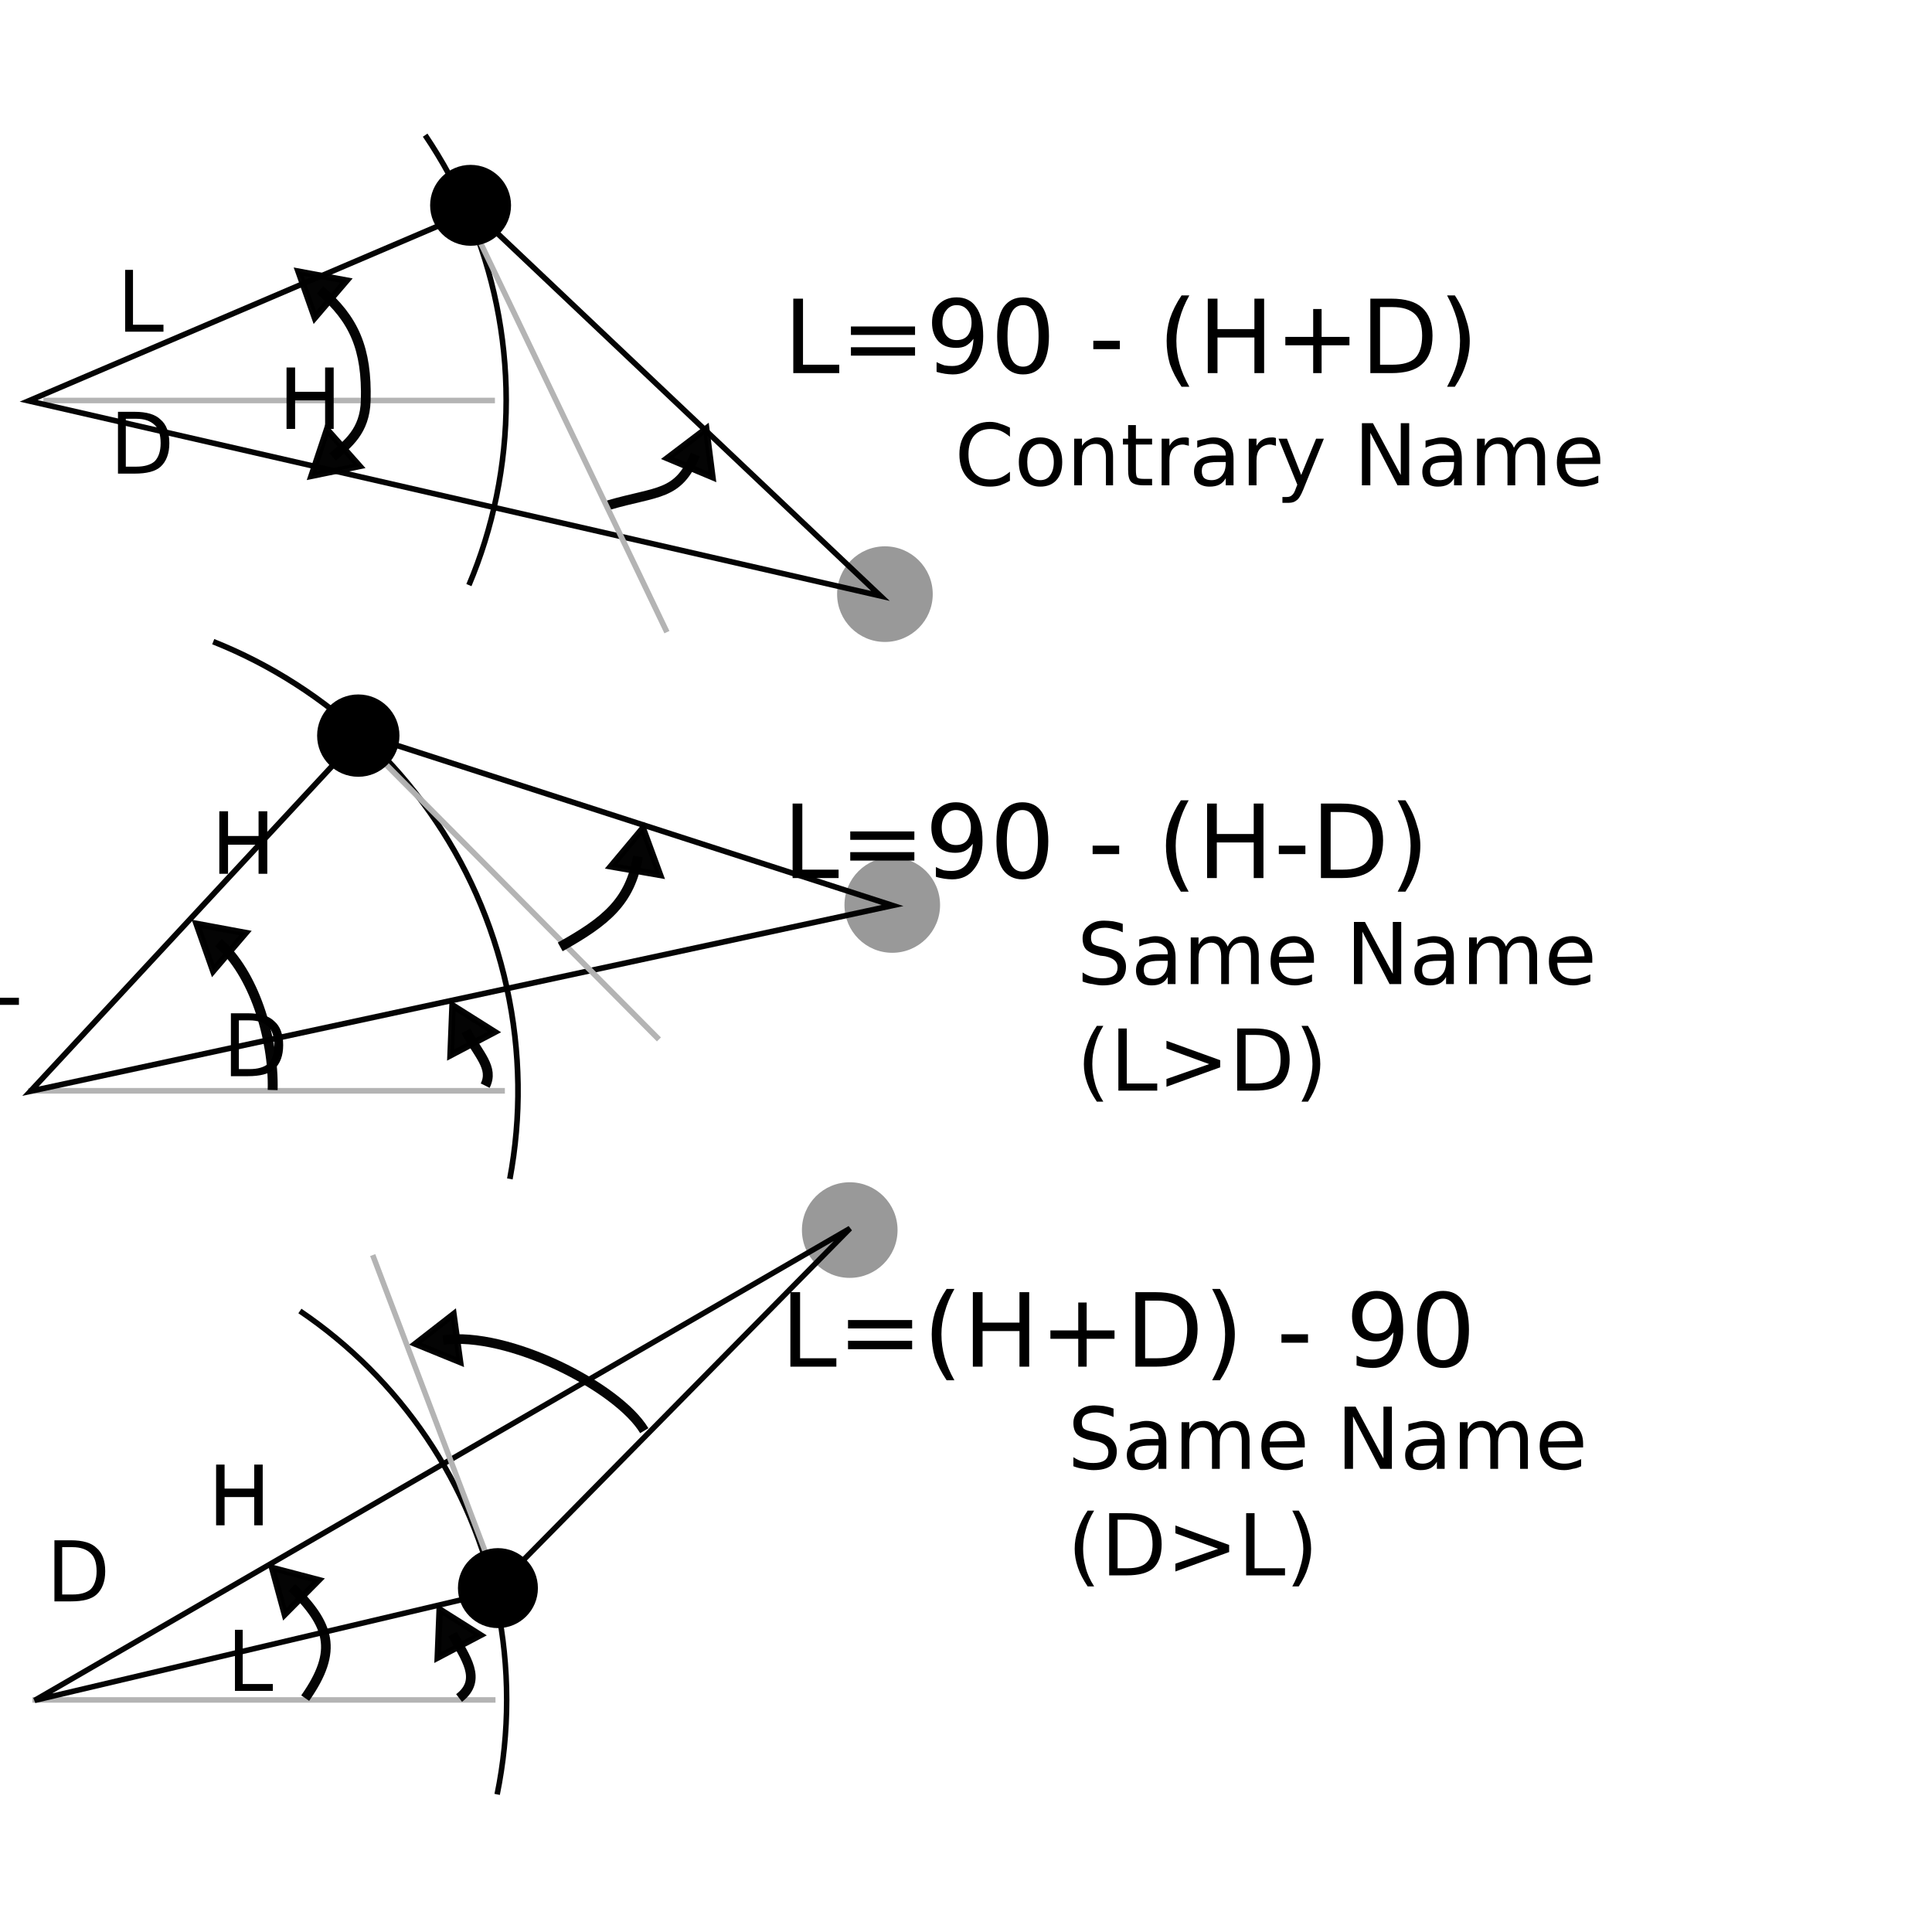
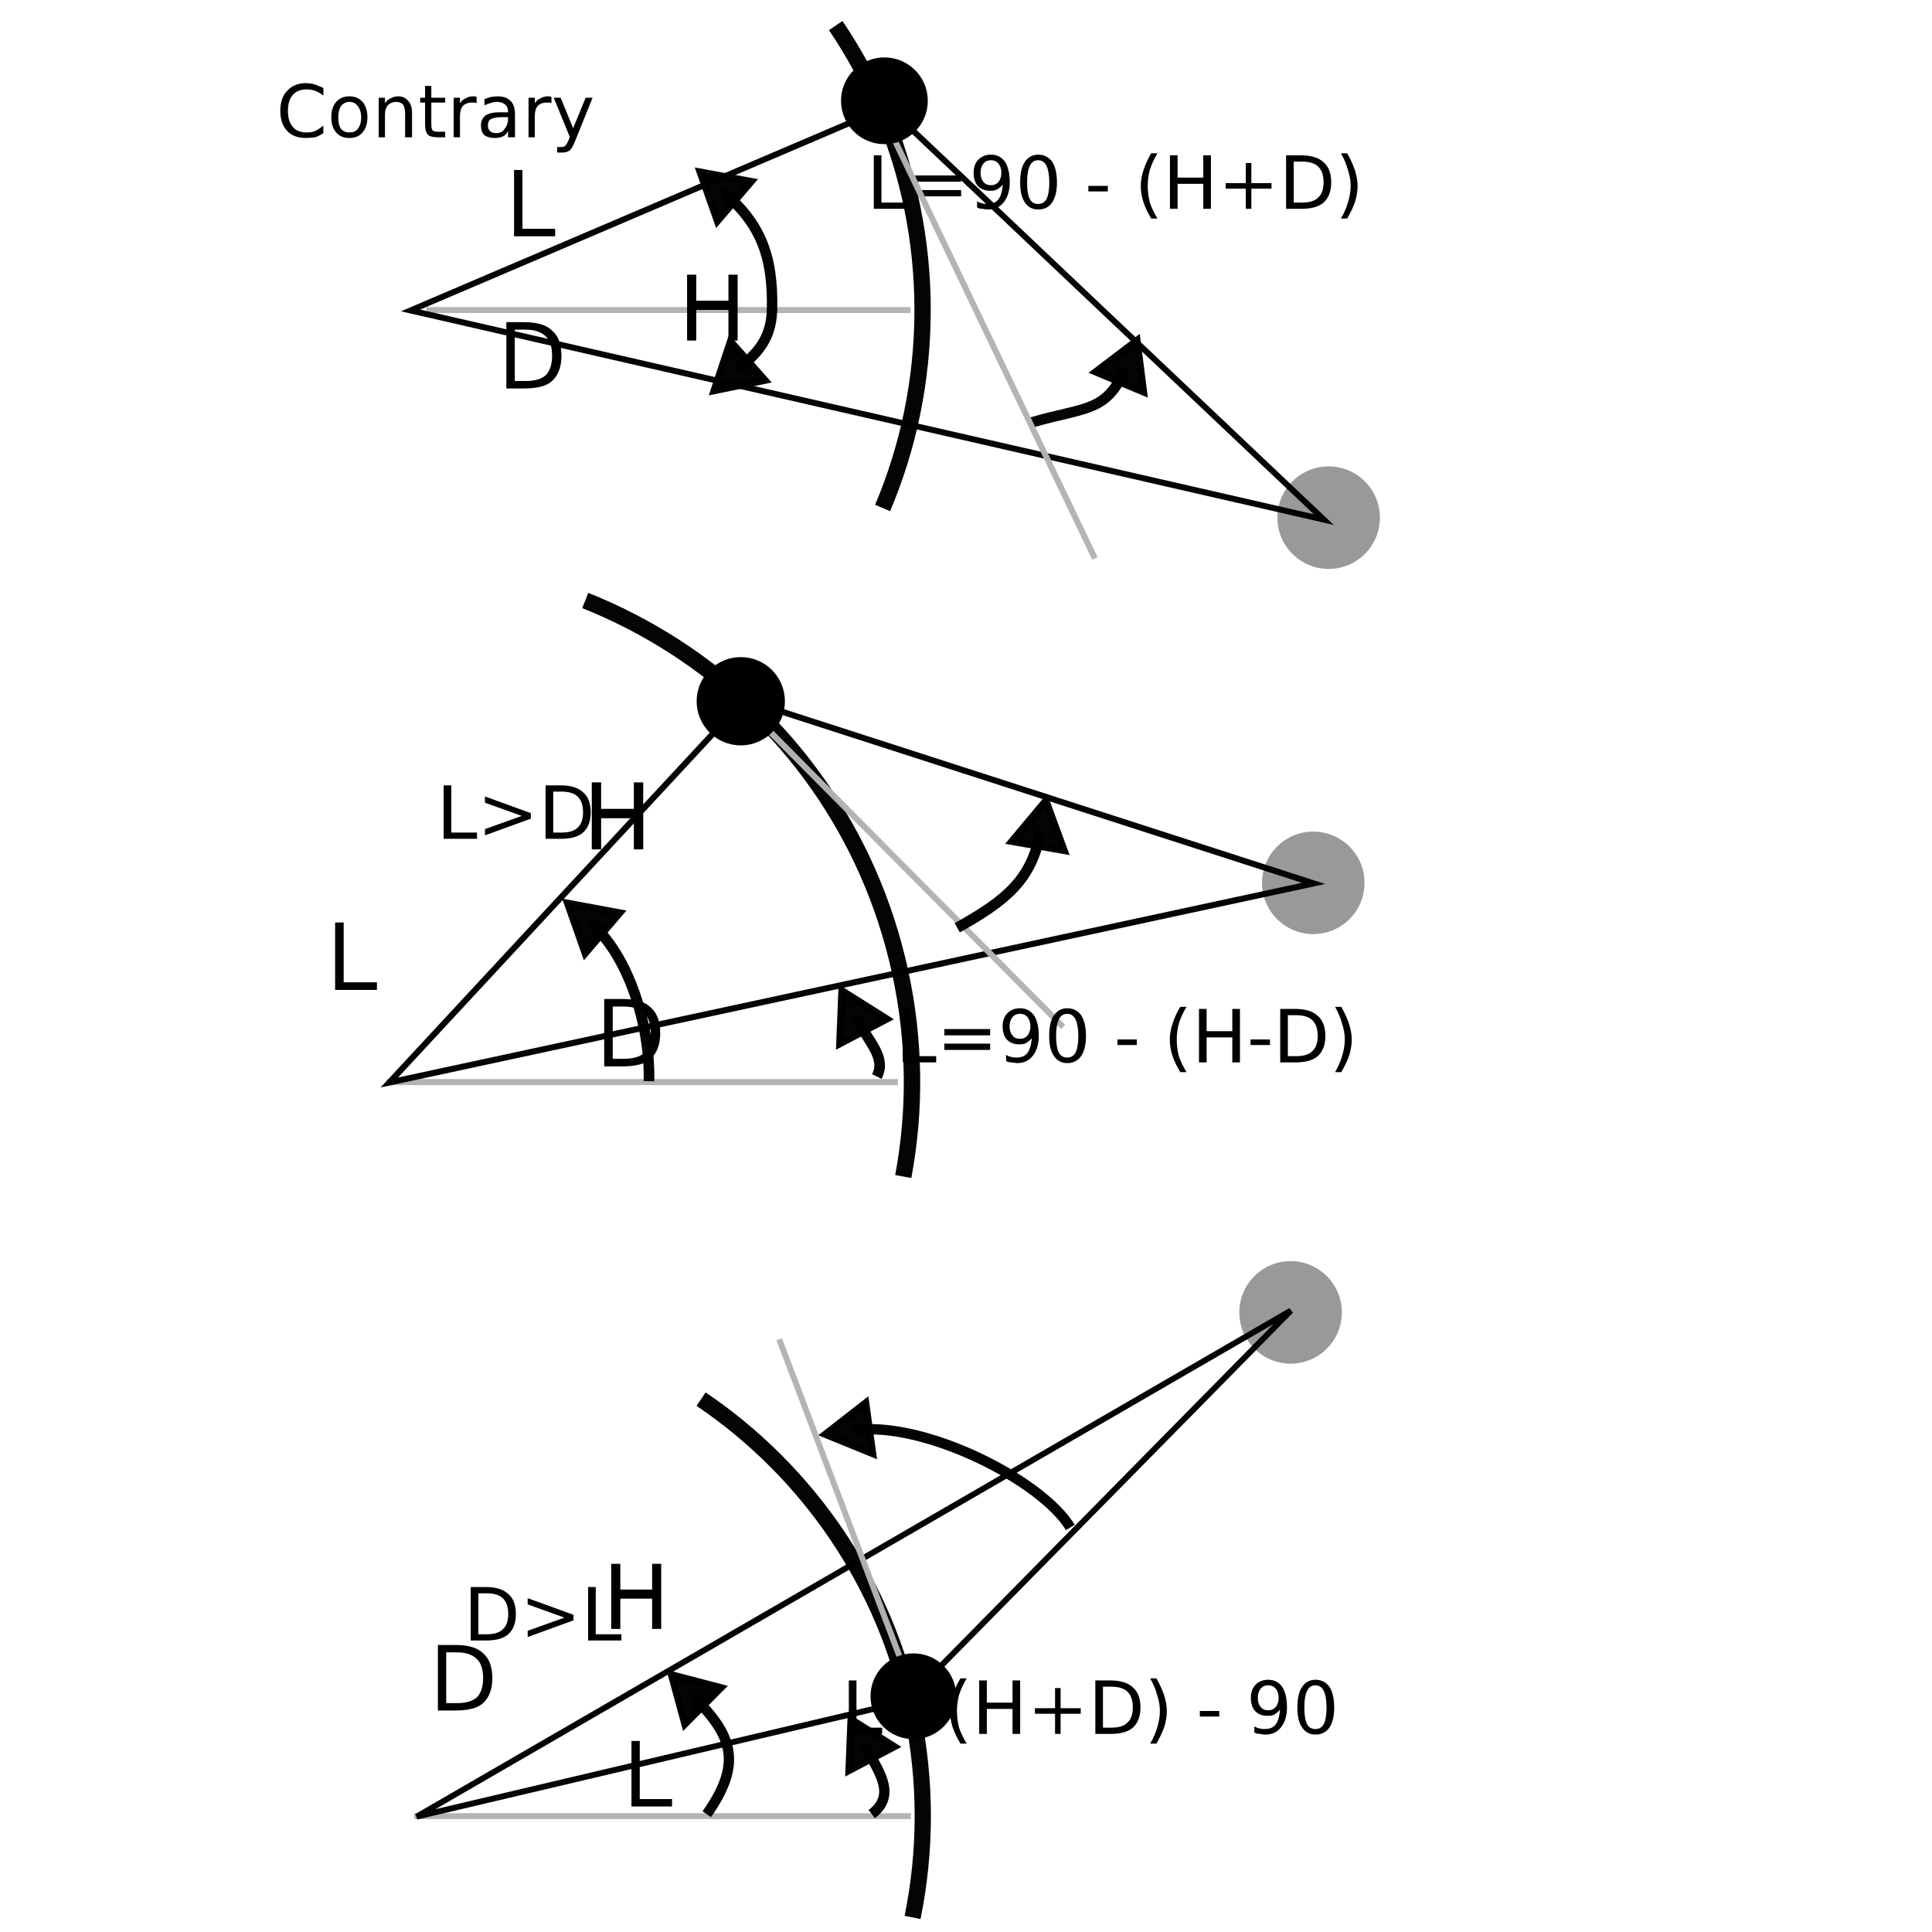
- <svg xmlns="http://www.w3.org/2000/svg" width="80mm" height="80mm" viewBox="0 0 80 80" version="1.1" id="svg1">
+ <svg xmlns="http://www.w3.org/2000/svg" width="3000" height="3000" viewBox="0 0 793.75 793.75" version="1.1" id="svg1">
  <defs id="defs1">
    <marker style="overflow:visible" id="marker28" refX="0" refY="0" orient="auto-start-reverse" markerWidth="1" markerHeight="1" viewBox="0 0 1 1" preserveAspectRatio="xMidYMid">
      <path transform="scale(0.5)" style="fill:context-stroke;fill-rule:evenodd;stroke:context-stroke;stroke-width:1pt" d="M 5.77,0 -2.88,5 V -5 Z" id="path28" />
    </marker>
    <marker style="overflow:visible" id="Triangle" refX="0" refY="0" orient="auto-start-reverse" markerWidth="1" markerHeight="1" viewBox="0 0 1 1" preserveAspectRatio="xMidYMid">
      <path transform="scale(0.5)" style="fill:context-stroke;fill-rule:evenodd;stroke:context-stroke;stroke-width:1pt" d="M 5.77,0 -2.88,5 V -5 Z" id="path135" />
    </marker>
    <marker style="overflow:visible" id="marker28-4" refX="0" refY="0" orient="auto-start-reverse" markerWidth="1" markerHeight="1" viewBox="0 0 1 1" preserveAspectRatio="xMidYMid">
      <path transform="scale(0.5)" style="fill:context-stroke;fill-rule:evenodd;stroke:context-stroke;stroke-width:1pt" d="M 5.77,0 -2.88,5 V -5 Z" id="path28-5" />
    </marker>
    <marker style="overflow:visible" id="marker28-8" refX="0" refY="0" orient="auto-start-reverse" markerWidth="1" markerHeight="1" viewBox="0 0 1 1" preserveAspectRatio="xMidYMid">
      <path transform="scale(0.5)" style="fill:context-stroke;fill-rule:evenodd;stroke:context-stroke;stroke-width:1pt" d="M 5.77,0 -2.88,5 V -5 Z" id="path28-7" />
    </marker>
    <marker style="overflow:visible" id="marker28-2" refX="0" refY="0" orient="auto-start-reverse" markerWidth="1" markerHeight="1" viewBox="0 0 1 1" preserveAspectRatio="xMidYMid">
      <path transform="scale(0.5)" style="fill:context-stroke;fill-rule:evenodd;stroke:context-stroke;stroke-width:1pt" d="M 5.77,0 -2.88,5 V -5 Z" id="path28-2" />
    </marker>
    <marker style="overflow:visible" id="marker28-1" refX="0" refY="0" orient="auto-start-reverse" markerWidth="1" markerHeight="1" viewBox="0 0 1 1" preserveAspectRatio="xMidYMid">
      <path transform="scale(0.5)" style="fill:context-stroke;fill-rule:evenodd;stroke:context-stroke;stroke-width:1pt" d="M 5.77,0 -2.88,5 V -5 Z" id="path28-59" />
    </marker>
  </defs>
  <g id="layer1" transform="translate(-96.43532,-33.60324)">
    <g id="g24" transform="matrix(1.716316,0,0,1.716316,-69.07815,-24.07054)">
-       <g id="g8">
-         <text xml:space="preserve" style="font-size:2.467px;line-height:1.25;font-family:'Bitstream Vera Sans';-inkscape-font-specification:'Bitstream Vera Sans';text-align:end;letter-spacing:0px;word-spacing:0px;text-anchor:end;stroke-width:0.265" x="139.165" y="42.606" id="text8">
-           <tspan id="tspan8" style="font-size:2.467px;stroke-width:0.265" x="139.165" y="42.606">L=90 - (H+D)</tspan>
+       <g id="g8" transform="matrix(10.63777,0,0,10.63777,-1082.419,-262.0556)">
+         <text xml:space="preserve" style="font-size:1.644px;line-height:1.25;font-family:'Bitstream Vera Sans';-inkscape-font-specification:'Bitstream Vera Sans';text-align:end;letter-spacing:0px;word-spacing:0px;text-anchor:end;stroke-width:0.265" x="146.21" y="32.49" id="text8">
+           <tspan id="tspan8" style="font-size:1.644px;stroke-width:0.265" x="146.21" y="32.49">L=90 - (H+D)</tspan>
        </text>
-         <g id="g28" transform="matrix(1.344522,0,0,1.344522,-35.29145,-13.43054)">
-           <path id="path1" style="fill:none;stroke:#000000;stroke-width:0.1;stroke-opacity:0.982" d="m 105.602,37.407 c 0.306,0.453 0.57,0.937 0.785,1.446 0.215,0.509 0.383,1.044 0.496,1.598 0.113,0.554 0.173,1.128 0.173,1.716 0,0.588 -0.06,1.162 -0.173,1.716 -0.113,0.554 -0.281,1.089 -0.496,1.598" />
+         <g id="g28" transform="matrix(1.344522,0,0,1.344522,-12.36094,-21.92588)">
+           <path id="path1" style="fill:none;stroke:#000000;stroke-width:0.273;stroke-dasharray:none;stroke-opacity:0.982" d="m 105.602,37.407 c 0.306,0.453 0.57,0.937 0.785,1.446 0.215,0.509 0.383,1.044 0.496,1.598 0.113,0.554 0.173,1.128 0.173,1.716 0,0.588 -0.06,1.162 -0.173,1.716 -0.113,0.554 -0.281,1.089 -0.496,1.598" />
          <path style="fill:none;stroke:#b3b3b3;stroke-width:0.1;stroke-opacity:0.982" d="m 98.752,42.168 h 8.102" id="path2" />
          <circle style="fill:#999999;stroke:none;stroke-width:0.053;stroke-opacity:0.982" id="circle9-4-5" cx="113.852" cy="45.643" r="0.858" />
          <path style="fill:none;stroke:#000000;stroke-width:0.1;stroke-opacity:0.982" d="m 113.771,45.675 -15.284,-3.5 7.985,-3.41 z" id="path4" />
          <path style="fill:none;stroke:#000000;stroke-width:0.175;stroke-dasharray:none;stroke-opacity:0.982;marker-start:url(#marker28-2)" d="m 110.45,43.14 c -0.313,0.746 -0.672,0.647 -1.564,0.908" id="path26-1-1" />
          <path style="fill:none;stroke:#b3b3b3;stroke-width:0.1;stroke-opacity:0.982" d="m 106.56,39.265 3.38,7.06" id="path5" />
          <text xml:space="preserve" style="font-size:0.922px;line-height:1.25;font-family:'Bitstream Vera Sans';-inkscape-font-specification:'Bitstream Vera Sans';text-align:end;letter-spacing:0px;word-spacing:0px;text-anchor:end;white-space:pre;inline-size:0;stroke-width:0.058" x="108.082" y="41.405" id="text5" transform="matrix(1.640626,0,0,1.640626,-67.93356,-25.25369)">
            <tspan id="tspan5" style="stroke-width:0.058" x="108.082" y="41.405">H</tspan>
          </text>
          <text xml:space="preserve" style="font-size:1.512px;line-height:1.25;font-family:'Bitstream Vera Sans';-inkscape-font-specification:'Bitstream Vera Sans';text-align:end;letter-spacing:0px;word-spacing:0px;text-anchor:end;stroke-width:0.095" x="106.191" y="40.935" id="text6">
            <tspan id="tspan6" style="stroke-width:0.095" x="106.191" y="40.935">L</tspan>
          </text>
          <text xml:space="preserve" style="font-size:1.512px;line-height:1.25;font-family:'Bitstream Vera Sans';-inkscape-font-specification:'Bitstream Vera Sans';text-align:end;letter-spacing:0px;word-spacing:0px;text-anchor:end;stroke-width:0.095" x="106.383" y="43.48" id="text7">
            <tspan id="tspan7" style="stroke-width:0.095" x="106.383" y="43.48">D</tspan>
          </text>
          <circle style="fill:#000000;stroke:none;stroke-width:0.058;stroke-opacity:0.982" id="path24" cx="106.417" cy="38.666" r="0.726" />
          <path style="fill:none;stroke:#000000;stroke-width:0.175;stroke-dasharray:none;stroke-opacity:0.982;marker-start:url(#Triangle);marker-end:url(#marker28)" d="m 103.715,40.185 c 0.615,0.526 0.844,1.056 0.821,1.985 -0.017,0.552 -0.32,0.771 -0.594,1.014" id="path26" />
        </g>
-         <text xml:space="preserve" style="font-size:2.055px;line-height:1.25;font-family:'Bitstream Vera Sans';-inkscape-font-specification:'Bitstream Vera Sans';text-align:center;letter-spacing:0px;word-spacing:0px;text-anchor:middle;stroke-width:0.154" x="130.253" y="45.315" id="text24-7-9">
-           <tspan id="tspan24-0-2" style="font-size:2.055px;text-align:center;text-anchor:middle;stroke-width:0.154" x="130.253" y="45.315">Contrary Name</tspan>
+         <text xml:space="preserve" style="font-size:1.644px;line-height:1.25;font-family:'Bitstream Vera Sans';-inkscape-font-specification:'Bitstream Vera Sans';text-align:center;letter-spacing:0px;word-spacing:0px;text-anchor:middle;stroke-width:0.154" x="122.967" y="30.879" id="text24-7-9">
+           <tspan id="tspan24-0-2" style="font-size:1.644px;text-align:center;text-anchor:middle;stroke-width:0.154" x="122.967" y="30.879">Contrary</tspan>
        </text>
      </g>
-       <g id="g13" transform="translate(-0.1726695,14.72862)">
-         <g id="g29" transform="matrix(1.368043,0,0,1.368043,-46.22733,-12.49617)">
-           <path id="circle8" style="fill:none;stroke:#000000;stroke-width:0.1;stroke-opacity:0.982" d="m 108.169,34.247 c 0.508,0.202 0.995,0.453 1.453,0.747 0.459,0.294 0.889,0.632 1.285,1.009 0.396,0.377 0.757,0.794 1.076,1.245 0.319,0.452 0.597,0.938 0.826,1.455 0.229,0.517 0.41,1.065 0.536,1.639 0.126,0.574 0.19,1.148 0.198,1.713 0.008,0.566 -0.042,1.124 -0.143,1.667" />
+       <g id="g13" transform="matrix(10.63777,0,0,10.63777,-1074.39,-118.313)">
+         <g id="g29" transform="matrix(1.368043,0,0,1.368043,-24.74723,-19.05761)">
+           <path id="circle8" style="fill:none;stroke:#000000;stroke-width:0.27;stroke-dasharray:none;stroke-opacity:0.982" d="m 108.169,34.247 c 0.508,0.202 0.995,0.453 1.453,0.747 0.459,0.294 0.889,0.632 1.285,1.009 0.396,0.377 0.757,0.794 1.076,1.245 0.319,0.452 0.597,0.938 0.826,1.455 0.229,0.517 0.41,1.065 0.536,1.639 0.126,0.574 0.19,1.148 0.198,1.713 0.008,0.566 -0.042,1.124 -0.143,1.667" />
          <path style="fill:none;stroke:#b3b3b3;stroke-width:0.1;stroke-opacity:0.982" d="m 104.904,42.168 h 8.408" id="path8" />
          <circle style="fill:#999999;stroke:none;stroke-width:0.052;stroke-opacity:0.982" id="circle9-4-7" cx="120.144" cy="38.891" r="0.843" />
          <path style="fill:none;stroke:#000000;stroke-width:0.1;stroke-opacity:0.982" d="m 120.149,38.9 -15.203,3.275 5.843,-6.298 z" id="path9" />
          <path style="fill:none;stroke:#b3b3b3;stroke-width:0.1;stroke-opacity:0.982" d="m 110.796,35.99 5.233,5.272" id="path10" />
          <circle style="fill:#000000;stroke:none;stroke-width:0.058;stroke-opacity:0.982" id="path24-5" cx="110.727" cy="35.904" r="0.726" />
          <path style="fill:none;stroke:#000000;stroke-width:0.175;stroke-dasharray:none;stroke-opacity:0.982;marker-start:url(#marker28)" d="m 108.261,39.554 c 0.615,0.526 0.979,1.671 0.956,2.6" id="path26-1" />
          <path style="fill:none;stroke:#000000;stroke-width:0.175;stroke-dasharray:none;stroke-opacity:0.982;marker-start:url(#marker28-8)" d="m 115.659,38.036 c -0.139,0.797 -0.56,1.141 -1.371,1.594" id="path26-1-7" />
          <path style="fill:none;stroke:#000000;stroke-width:0.175;stroke-dasharray:none;stroke-opacity:0.982;marker-start:url(#marker28)" d="m 112.625,41.111 c 0.222,0.422 0.497,0.651 0.34,0.966" id="path29" />
          <text xml:space="preserve" style="font-size:0.922px;line-height:1.25;font-family:'Bitstream Vera Sans';-inkscape-font-specification:'Bitstream Vera Sans';text-align:end;letter-spacing:0px;word-spacing:0px;text-anchor:end;white-space:pre;inline-size:0;stroke-width:0.058" x="108.082" y="41.405" id="text5-7" transform="matrix(1.640626,0,0,1.640626,-62.77175,-29.59147)">
            <tspan id="tspan5-8" style="stroke-width:0.058" x="108.082" y="41.405">H</tspan>
          </text>
          <text xml:space="preserve" style="font-size:1.512px;line-height:1.25;font-family:'Bitstream Vera Sans';-inkscape-font-specification:'Bitstream Vera Sans';text-align:end;letter-spacing:0px;word-spacing:0px;text-anchor:end;stroke-width:0.095" x="110.026" y="40.654" id="text6-4">
            <tspan id="tspan6-5" style="stroke-width:0.095" x="110.026" y="40.654">L</tspan>
          </text>
          <text xml:space="preserve" style="font-size:1.512px;line-height:1.25;font-family:'Bitstream Vera Sans';-inkscape-font-specification:'Bitstream Vera Sans';text-align:end;letter-spacing:0px;word-spacing:0px;text-anchor:end;stroke-width:0.095" x="114.773" y="41.912" id="text7-0">
            <tspan id="tspan7-3" style="stroke-width:0.095" x="114.773" y="41.912">D</tspan>
          </text>
        </g>
-         <text xml:space="preserve" style="font-size:2.467px;line-height:1.25;font-family:'Bitstream Vera Sans';-inkscape-font-specification:'Bitstream Vera Sans';text-align:end;letter-spacing:0px;word-spacing:0px;text-anchor:end;stroke-width:0.265" x="138.143" y="40.06" id="text13">
-           <tspan id="tspan13" style="font-size:2.467px;stroke-width:0.265" x="138.143" y="40.06">L=90 - (H-D)</tspan>
+         <text xml:space="preserve" style="font-size:1.644px;line-height:1.25;font-family:'Bitstream Vera Sans';-inkscape-font-specification:'Bitstream Vera Sans';text-align:end;letter-spacing:0px;word-spacing:0px;text-anchor:end;stroke-width:0.265" x="145.326" y="38.188" id="text13">
+           <tspan id="tspan13" style="font-size:1.644px;stroke-width:0.265" x="145.326" y="38.188">L=90 - (H-D)</tspan>
        </text>
-         <text xml:space="preserve" style="font-size:2.055px;line-height:1.25;font-family:'Bitstream Vera Sans';-inkscape-font-specification:'Bitstream Vera Sans';text-align:start;letter-spacing:0px;word-spacing:0px;text-anchor:start;stroke-width:0.154" x="122.585" y="42.618" id="text24-7">
-           <tspan id="tspan24-0" style="font-size:2.055px;text-align:start;text-anchor:start;stroke-width:0.154" x="122.585" y="42.618">Same Name</tspan>
-           <tspan style="font-size:2.055px;text-align:start;text-anchor:start;stroke-width:0.154" x="122.585" y="45.187" id="tspan30">(L&gt;D)</tspan>
+         <text xml:space="preserve" style="font-size:1.644px;line-height:1.25;font-family:'Bitstream Vera Sans';-inkscape-font-specification:'Bitstream Vera Sans';text-align:start;letter-spacing:0px;word-spacing:0px;text-anchor:start;stroke-width:0.154" x="119.891" y="33.156" id="text24-7">
+           <tspan style="font-size:1.644px;text-align:start;text-anchor:start;stroke-width:0.154" x="119.891" y="33.156" id="tspan30">L&gt;D</tspan>
        </text>
      </g>
-       <g id="g23" transform="translate(0,26.90754)">
-         <text xml:space="preserve" style="font-size:2.467px;line-height:1.25;font-family:'Bitstream Vera Sans';-inkscape-font-specification:'Bitstream Vera Sans';text-align:end;letter-spacing:0px;word-spacing:0px;text-anchor:end;stroke-width:0.265" x="139.096" y="39.668" id="text23">
-           <tspan id="tspan23" style="font-size:2.467px;stroke-width:0.265" x="139.096" y="39.668">L=(H+D) - 90</tspan>
+       <g id="g23" transform="matrix(10.63777,0,0,10.63777,-1073.314,10.4294)">
+         <text xml:space="preserve" style="font-size:1.644px;line-height:1.25;font-family:'Bitstream Vera Sans';-inkscape-font-specification:'Bitstream Vera Sans';text-align:end;letter-spacing:0px;word-spacing:0px;text-anchor:end;stroke-width:0.265" x="144.794" y="41.193" id="text23">
+           <tspan id="tspan23" style="font-size:1.644px;stroke-width:0.265" x="144.794" y="41.193">L=(H+D) - 90</tspan>
        </text>
-         <text xml:space="preserve" style="font-size:2.055px;line-height:1.25;font-family:'Bitstream Vera Sans';-inkscape-font-specification:'Bitstream Vera Sans';text-align:start;letter-spacing:0px;word-spacing:0px;text-anchor:start;stroke-width:0.154" x="122.192" y="42.135" id="text24">
-           <tspan id="tspan24" style="font-size:2.055px;text-align:start;text-anchor:start;stroke-width:0.154" x="122.192" y="42.135">Same Name</tspan>
-           <tspan style="font-size:2.055px;text-align:start;text-anchor:start;stroke-width:0.154" x="122.192" y="44.705" id="tspan31">(D&gt;L)</tspan>
+         <text xml:space="preserve" style="font-size:1.644px;line-height:1.25;font-family:'Bitstream Vera Sans';-inkscape-font-specification:'Bitstream Vera Sans';text-align:start;letter-spacing:0px;word-spacing:0px;text-anchor:start;stroke-width:0.154" x="120.397" y="39.096" id="text24">
+           <tspan style="font-size:1.644px;text-align:start;text-anchor:start;stroke-width:0.154" x="120.397" y="39.096" id="tspan31">D&gt;L</tspan>
        </text>
-         <g id="g29-4" transform="matrix(1.328942,0,0,1.328942,-42.1953,-8.330521)">
-           <path id="circle8-7" style="fill:none;stroke:#000000;stroke-width:0.1;stroke-opacity:0.982" d="m 109.761,35.107 c 0.453,0.306 0.875,0.655 1.26,1.04 0.385,0.385 0.734,0.807 1.04,1.26 0.306,0.453 0.57,0.937 0.785,1.446 0.215,0.509 0.383,1.044 0.496,1.598 0.113,0.554 0.173,1.128 0.173,1.716 0,0.588 -0.06,1.162 -0.173,1.716" />
+         <g id="g29-4" transform="matrix(1.328942,0,0,1.328942,-20.12813,-12.9926)">
+           <path id="circle8-7" style="fill:none;stroke:#000000;stroke-width:0.275;stroke-dasharray:none;stroke-opacity:0.982" d="m 109.761,35.107 c 0.453,0.306 0.875,0.655 1.26,1.04 0.385,0.385 0.734,0.807 1.04,1.26 0.306,0.453 0.57,0.937 0.785,1.446 0.215,0.509 0.383,1.044 0.496,1.598 0.113,0.554 0.173,1.128 0.173,1.716 0,0.588 -0.06,1.162 -0.173,1.716" />
          <path style="fill:none;stroke:#b3b3b3;stroke-width:0.1;stroke-opacity:0.982" d="m 104.904,42.168 h 8.408" id="path8-4" />
          <circle style="fill:#999999;stroke:none;stroke-width:0.054;stroke-opacity:0.982" id="circle9-4" cx="119.743" cy="33.638" r="0.868" />
          <path style="fill:none;stroke:#000000;stroke-width:0.1;stroke-opacity:0.982" d="m 119.748,33.608 -14.802,8.568 8.288,-1.954 z" id="path9-3" />
          <path style="fill:none;stroke:#000000;stroke-width:0.175;stroke-dasharray:none;stroke-opacity:0.982;marker-start:url(#marker28-1)" d="m 112.36,35.634 c 1.181,-0.163 3.174,0.85 3.653,1.646" id="path26-1-9" />
          <path style="fill:none;stroke:#b3b3b3;stroke-width:0.1;stroke-opacity:0.982" d="m 113.424,40.261 -2.341,-6.169" id="path10-0" />
          <circle style="fill:#000000;stroke:none;stroke-width:0.058;stroke-opacity:0.982" id="path24-5-7" cx="113.356" cy="40.138" r="0.726" />
          <path style="fill:none;stroke:#000000;stroke-width:0.175;stroke-dasharray:none;stroke-opacity:0.982;marker-start:url(#marker28-4)" d="m 109.615,40.126 c 0.675,0.669 0.857,1.134 0.242,2.009" id="path26-1-8" />
          <path style="fill:none;stroke:#000000;stroke-width:0.175;stroke-dasharray:none;stroke-opacity:0.982;marker-start:url(#marker28-4)" d="m 112.533,40.972 c 0.222,0.422 0.553,0.827 0.118,1.161" id="path29-6" />
          <text xml:space="preserve" style="font-size:0.922px;line-height:1.25;font-family:'Bitstream Vera Sans';-inkscape-font-specification:'Bitstream Vera Sans';text-align:end;letter-spacing:0px;word-spacing:0px;text-anchor:end;white-space:pre;inline-size:0;stroke-width:0.058" x="108.082" y="41.405" id="text5-7-8" transform="matrix(1.640626,0,0,1.640626,-62.80825,-28.93442)">
            <tspan id="tspan5-8-8" style="stroke-width:0.058" x="108.082" y="41.405">H</tspan>
          </text>
          <text xml:space="preserve" style="font-size:1.512px;line-height:1.25;font-family:'Bitstream Vera Sans';-inkscape-font-specification:'Bitstream Vera Sans';text-align:end;letter-spacing:0px;word-spacing:0px;text-anchor:end;stroke-width:0.095" x="114.553" y="42.005" id="text6-4-4">
            <tspan id="tspan6-5-3" style="stroke-width:0.095" x="114.553" y="42.005">L</tspan>
          </text>
          <text xml:space="preserve" style="font-size:1.512px;line-height:1.25;font-family:'Bitstream Vera Sans';-inkscape-font-specification:'Bitstream Vera Sans';text-align:end;letter-spacing:0px;word-spacing:0px;text-anchor:end;stroke-width:0.095" x="111.597" y="40.379" id="text7-0-1">
            <tspan id="tspan7-3-4" style="stroke-width:0.095" x="111.597" y="40.379">D</tspan>
          </text>
        </g>
      </g>
    </g>
  </g>
</svg>
